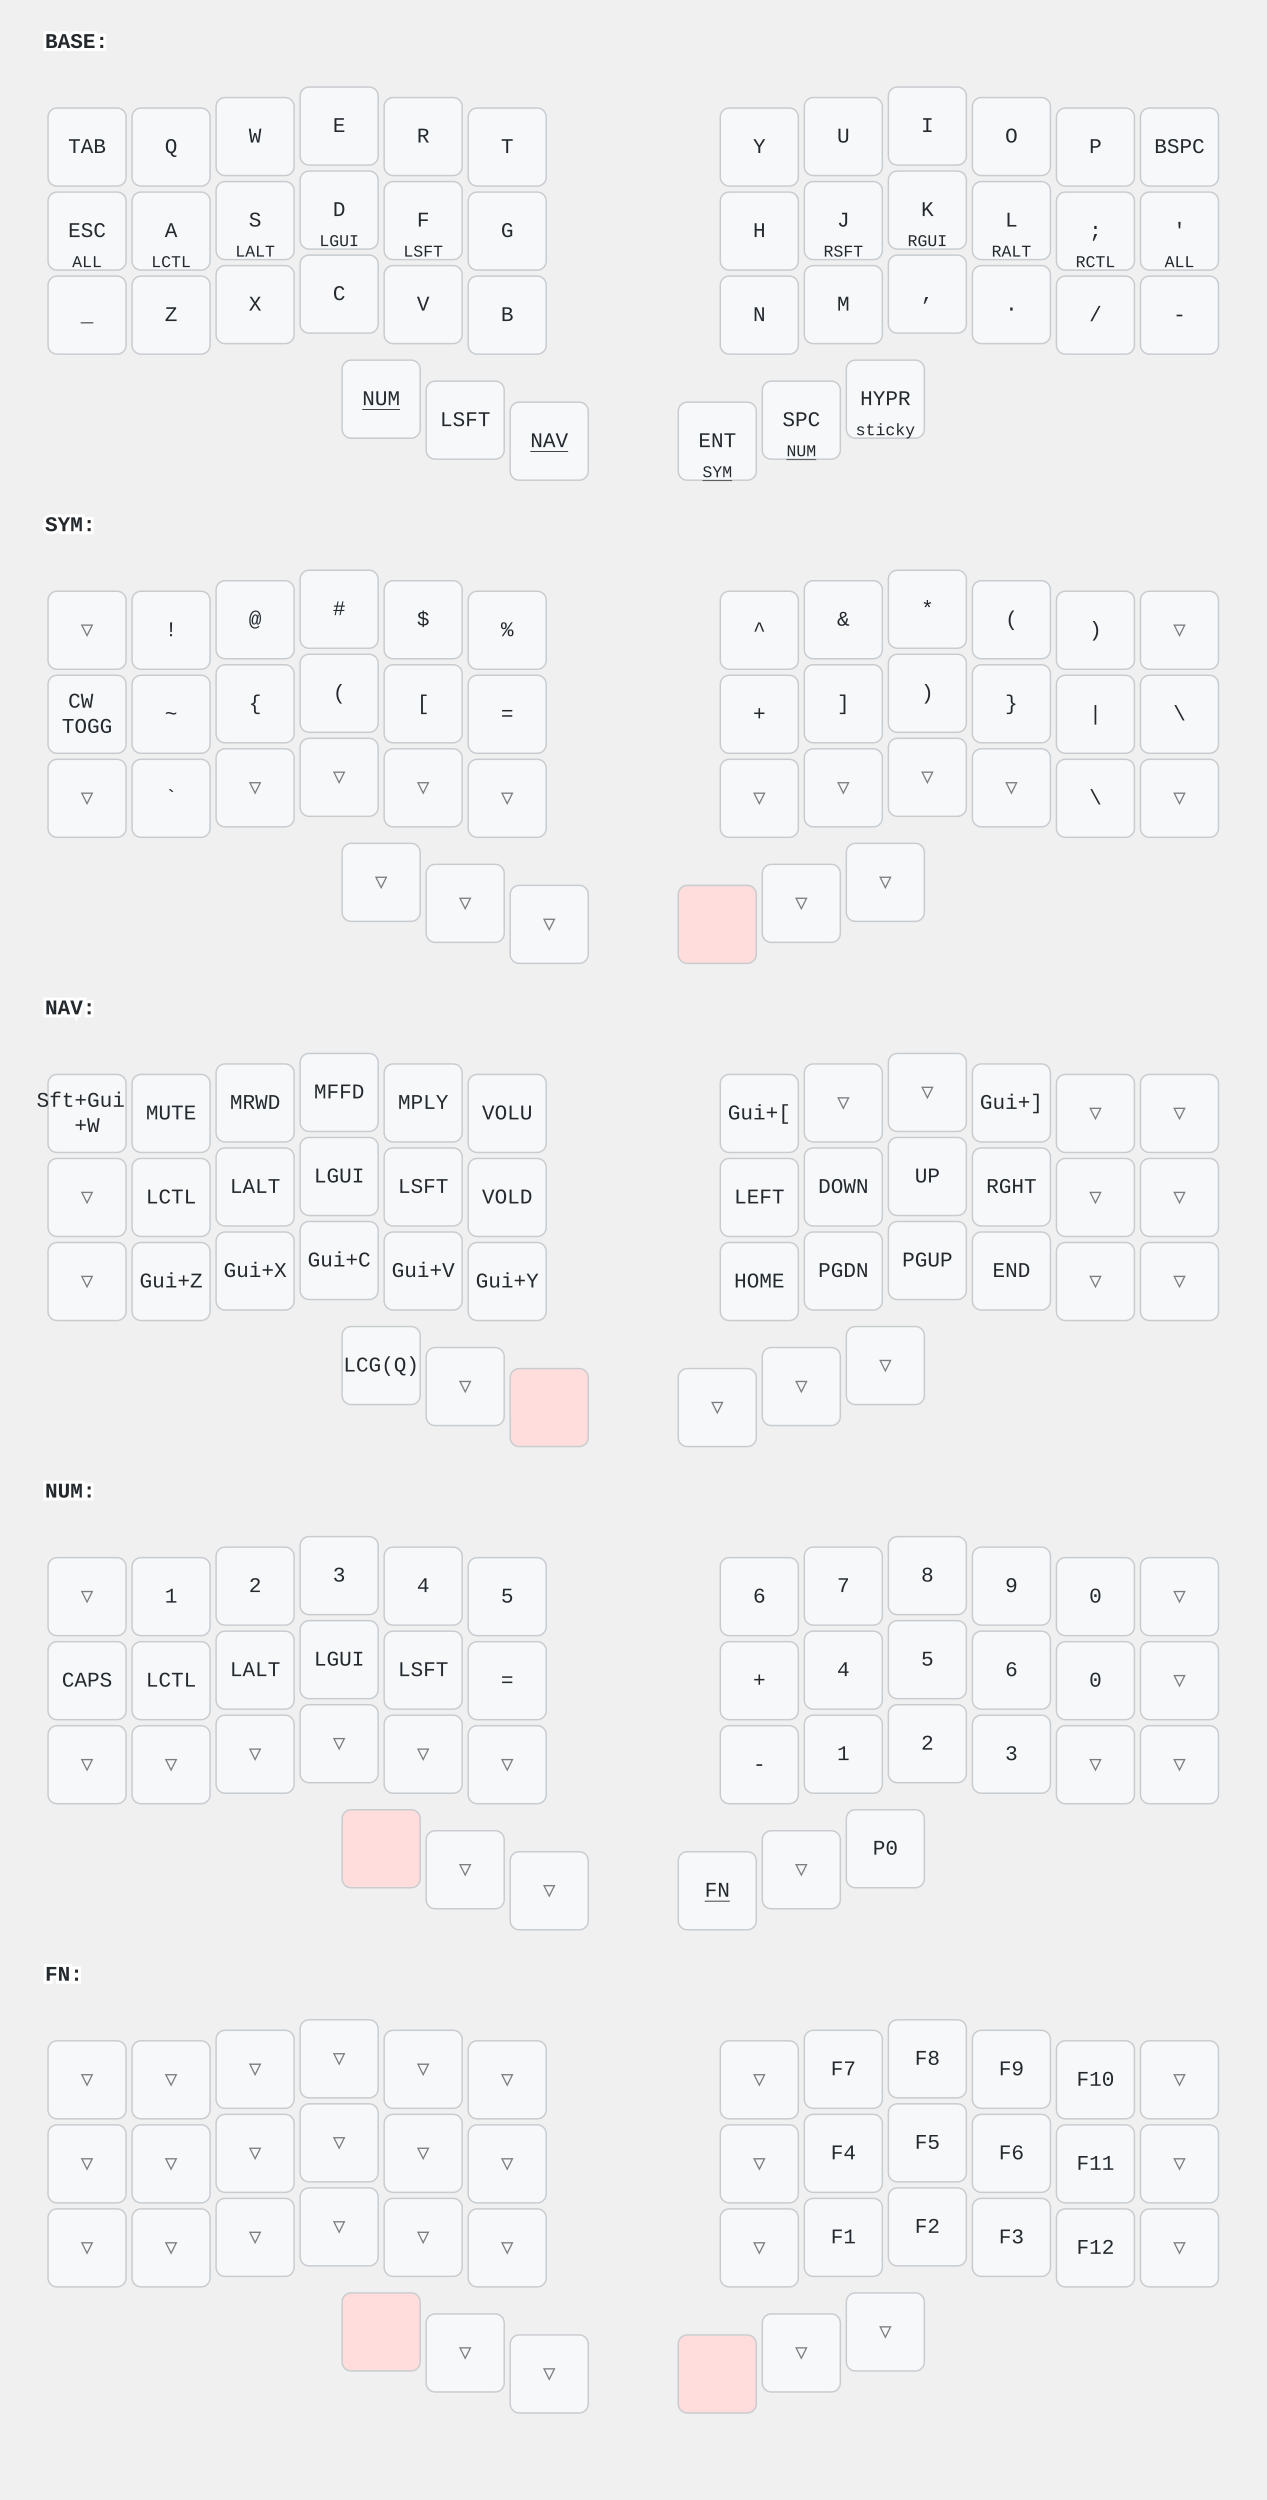
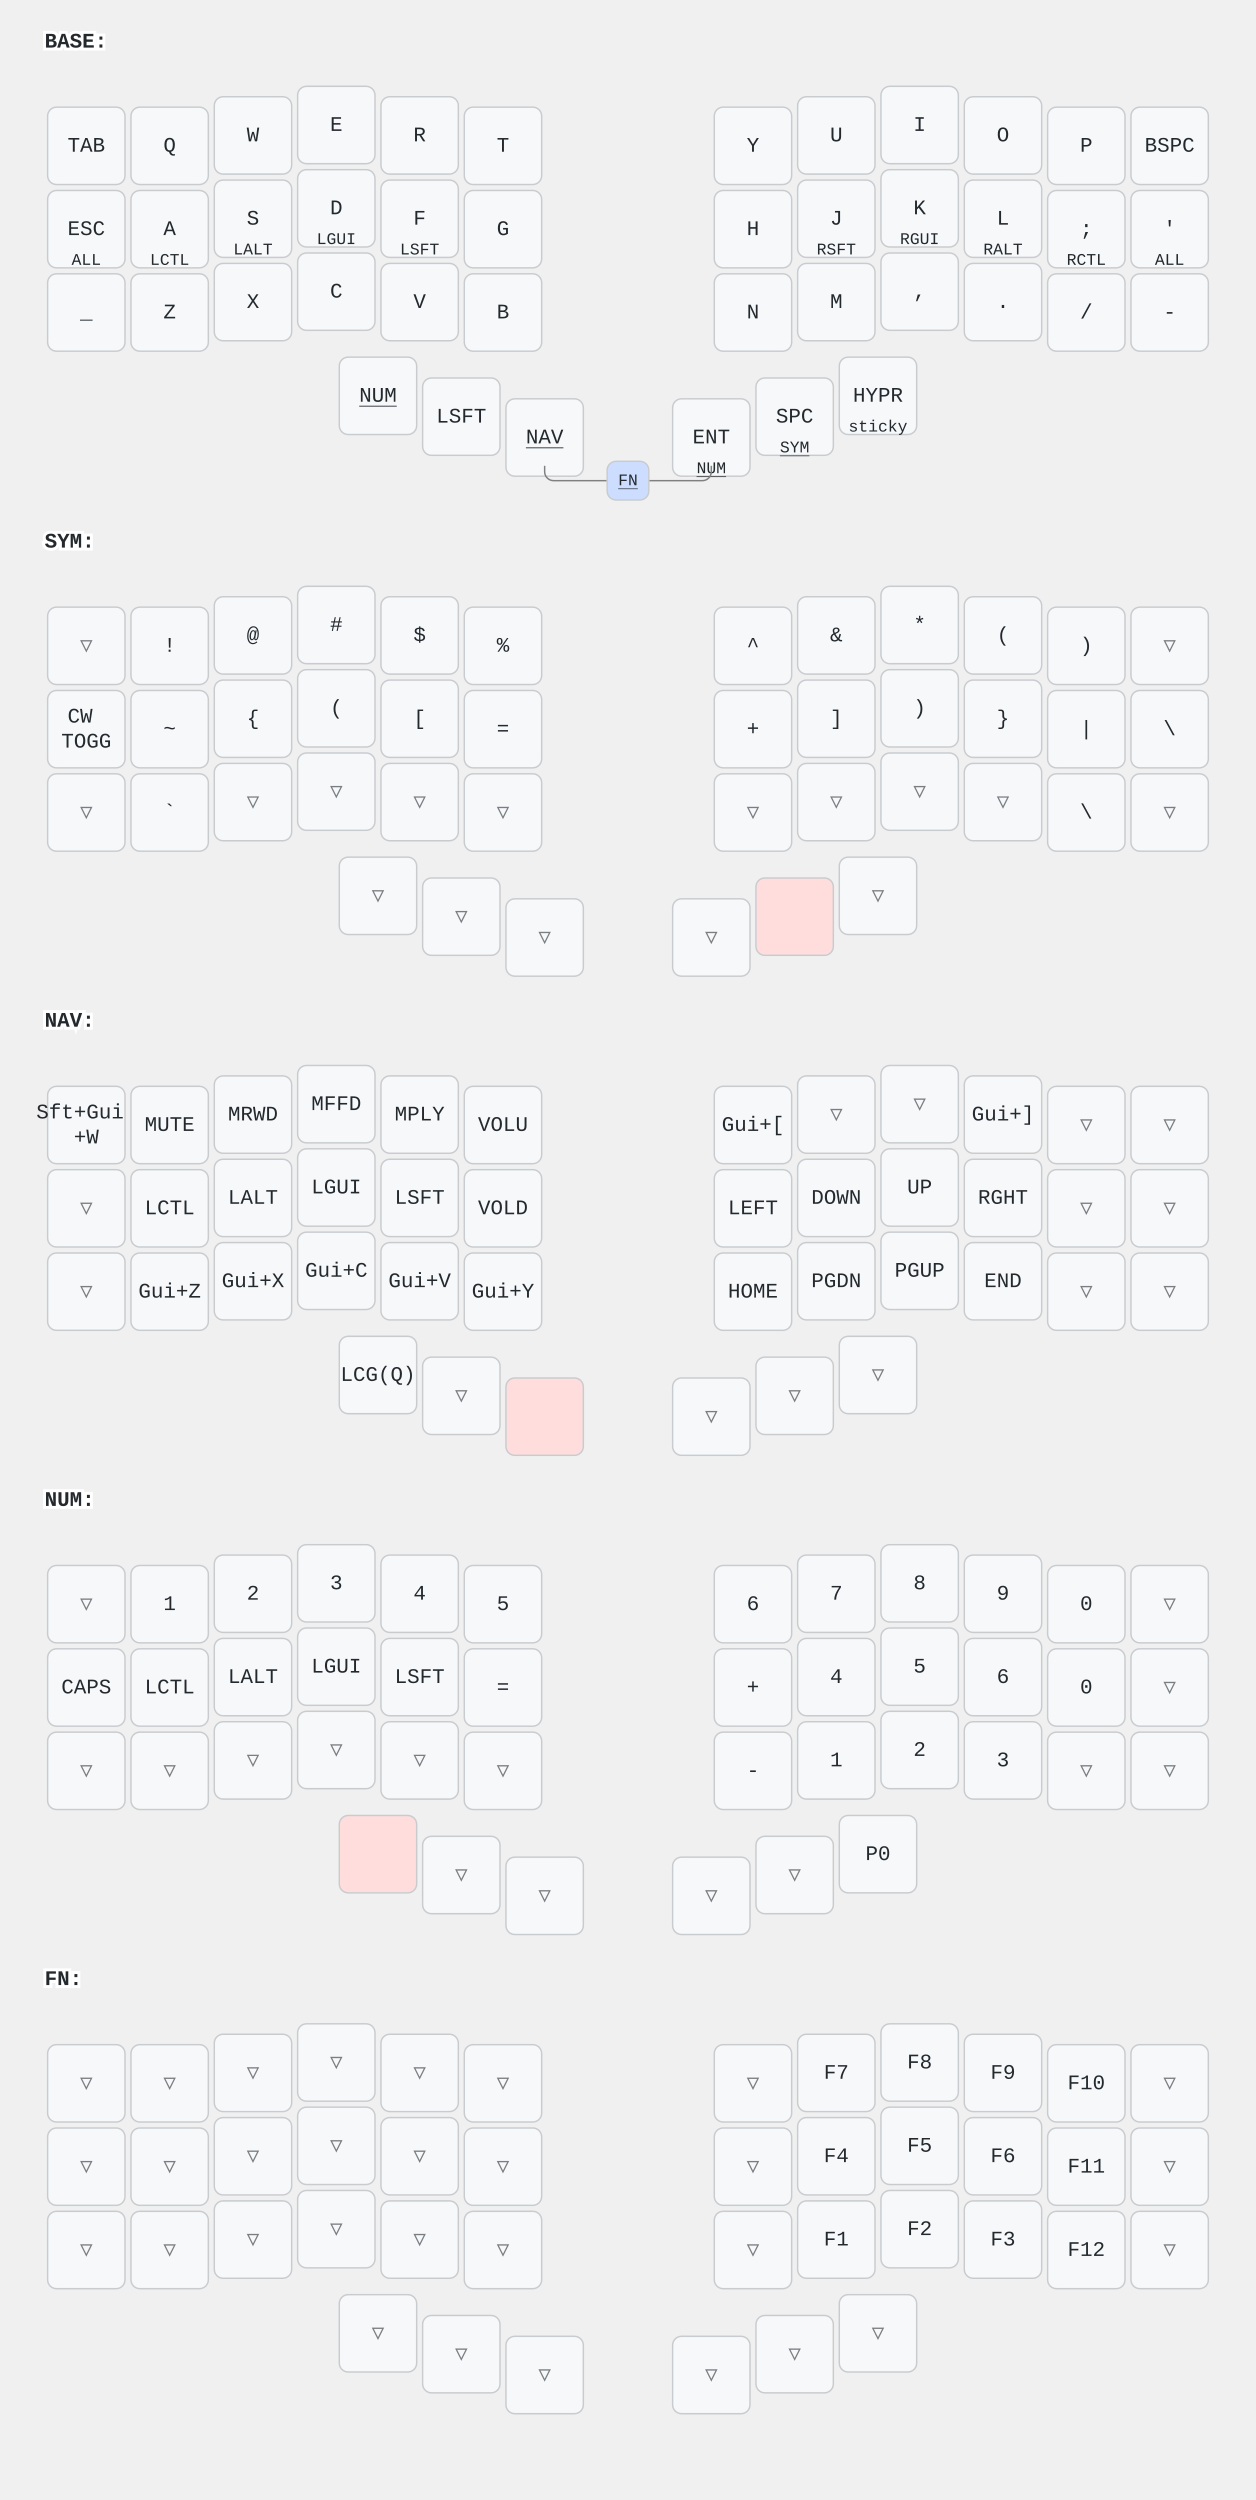
- <svg xmlns="http://www.w3.org/2000/svg" width="844" height="1666" viewBox="0 0 844 1666" class="keymap">
+ <svg xmlns="http://www.w3.org/2000/svg" width="844" height="1680" viewBox="0 0 844 1680" class="keymap">
  <style>/* inherit to force styles through use tags */
svg path {
    fill: inherit;
}

/* font and background color specifications */
svg.keymap {
    font-family: SFMono-Regular,Consolas,Liberation Mono,Menlo,monospace;
    font-size: 14px;
    font-kerning: normal;
    text-rendering: optimizeLegibility;
    fill: #24292e;
}

/* default key styling */
rect.key {
    fill: #f6f8fa;
}

rect.key, rect.combo {
    stroke: #c9cccf;
    stroke-width: 1;
}

/* default key side styling, only used is draw_key_sides is set */
rect.side {
    filter: brightness(90%);
}

/* color accent for combo boxes */
rect.combo, rect.combo-separate {
    fill: #cdf;
}

/* color accent for held keys */
rect.held, rect.combo.held {
    fill: #fdd;
}

/* color accent for ghost (optional) keys */
rect.ghost, rect.combo.ghost {
    stroke-dasharray: 4, 4;
    stroke-width: 2;
}

text {
    text-anchor: middle;
    dominant-baseline: middle;
}

/* styling for layer labels */
text.label {
    font-weight: bold;
    text-anchor: start;
    stroke: white;
    stroke-width: 4;
    paint-order: stroke;
}

/* styling for optional footer */
text.footer {
    text-anchor: end;
    dominant-baseline: auto;
    stroke: white;
    stroke-width: 4;
    paint-order: stroke;
}

/* styling for combo tap, and key non-tap label text */
text.combo, text.hold, text.shifted, text.left, text.right, text.tl, text.tr, text.bl, text.br {
    font-size: 11px;
}

text.hold, text.bl, text.br {
    text-anchor: middle;
    dominant-baseline: auto;
}

text.shifted, text.tl, text.tr {
    text-anchor: middle;
    dominant-baseline: hanging;
}

text.left, text.tl, text.bl {
    text-anchor: start;
}

text.right, text.tr, text.br {
    text-anchor: end;
}

text.layer-activator {
    text-decoration: underline;
}

/* styling for hold/shifted label text in combo box */
text.combo.hold, text.combo.shifted, text.combo.left, text.combo.right {
    font-size: 8px;
}

/* lighter symbol for transparent keys */
text.trans {
    fill: #7b7e81;
}

/* styling for combo dendrons */
path.combo {
    stroke-width: 1;
    stroke: gray;
    fill: none;
}

/* Start Tabler Icons Cleanup */
/* cannot use height/width with glyphs */
.icon-tabler &gt; path {
    fill: inherit;
    stroke: inherit;
    stroke-width: 2;
}
/* hide tabler's default box */
.icon-tabler &gt; path[stroke="none"][fill="none"] {
    visibility: hidden;
}
/* End Tabler Icons Cleanup */

@media (prefers-color-scheme: dark) {
svg.keymap { fill: #d1d6db; }
rect.key { fill: #3f4750; }
rect.key, rect.combo { stroke: #60666c; }
rect.combo, rect.combo-separate { fill: #1f3d7a; }
rect.held, rect.combo.held { fill: #854747; }
text.label, text.footer { stroke: black; }
text.trans { fill: #7e8184; }
path.combo { stroke: #7f7f7f; }

}</style>
  <g transform="translate(30, 0)" class="layer-BASE">
    <text x="0" y="28" class="label" id="BASE">BASE:</text>
    <g transform="translate(0, 56)">
      <g transform="translate(28, 42)" class="key keypos-0">
        <rect rx="6" ry="6" x="-26" y="-26" width="52" height="52" class="key" />
        <text x="0" y="0" class="key tap">TAB</text>
      </g>
      <g transform="translate(84, 42)" class="key keypos-1">
        <rect rx="6" ry="6" x="-26" y="-26" width="52" height="52" class="key" />
        <text x="0" y="0" class="key tap">Q</text>
      </g>
      <g transform="translate(140, 35)" class="key keypos-2">
        <rect rx="6" ry="6" x="-26" y="-26" width="52" height="52" class="key" />
        <text x="0" y="0" class="key tap">W</text>
      </g>
      <g transform="translate(196, 28)" class="key keypos-3">
        <rect rx="6" ry="6" x="-26" y="-26" width="52" height="52" class="key" />
        <text x="0" y="0" class="key tap">E</text>
      </g>
      <g transform="translate(252, 35)" class="key keypos-4">
        <rect rx="6" ry="6" x="-26" y="-26" width="52" height="52" class="key" />
        <text x="0" y="0" class="key tap">R</text>
      </g>
      <g transform="translate(308, 42)" class="key keypos-5">
        <rect rx="6" ry="6" x="-26" y="-26" width="52" height="52" class="key" />
        <text x="0" y="0" class="key tap">T</text>
      </g>
      <g transform="translate(476, 42)" class="key keypos-6">
        <rect rx="6" ry="6" x="-26" y="-26" width="52" height="52" class="key" />
        <text x="0" y="0" class="key tap">Y</text>
      </g>
      <g transform="translate(532, 35)" class="key keypos-7">
        <rect rx="6" ry="6" x="-26" y="-26" width="52" height="52" class="key" />
        <text x="0" y="0" class="key tap">U</text>
      </g>
      <g transform="translate(588, 28)" class="key keypos-8">
        <rect rx="6" ry="6" x="-26" y="-26" width="52" height="52" class="key" />
        <text x="0" y="0" class="key tap">I</text>
      </g>
      <g transform="translate(644, 35)" class="key keypos-9">
        <rect rx="6" ry="6" x="-26" y="-26" width="52" height="52" class="key" />
        <text x="0" y="0" class="key tap">O</text>
      </g>
      <g transform="translate(700, 42)" class="key keypos-10">
        <rect rx="6" ry="6" x="-26" y="-26" width="52" height="52" class="key" />
        <text x="0" y="0" class="key tap">P</text>
      </g>
      <g transform="translate(756, 42)" class="key keypos-11">
        <rect rx="6" ry="6" x="-26" y="-26" width="52" height="52" class="key" />
        <text x="0" y="0" class="key tap">BSPC</text>
      </g>
      <g transform="translate(28, 98)" class="key keypos-12">
        <rect rx="6" ry="6" x="-26" y="-26" width="52" height="52" class="key" />
        <text x="0" y="0" class="key tap">ESC</text>
        <text x="0" y="24" class="key hold">ALL</text>
      </g>
      <g transform="translate(84, 98)" class="key keypos-13">
        <rect rx="6" ry="6" x="-26" y="-26" width="52" height="52" class="key" />
        <text x="0" y="0" class="key tap">A</text>
        <text x="0" y="24" class="key hold">LCTL</text>
      </g>
      <g transform="translate(140, 91)" class="key keypos-14">
        <rect rx="6" ry="6" x="-26" y="-26" width="52" height="52" class="key" />
        <text x="0" y="0" class="key tap">S</text>
        <text x="0" y="24" class="key hold">LALT</text>
      </g>
      <g transform="translate(196, 84)" class="key keypos-15">
        <rect rx="6" ry="6" x="-26" y="-26" width="52" height="52" class="key" />
        <text x="0" y="0" class="key tap">D</text>
        <text x="0" y="24" class="key hold">LGUI</text>
      </g>
      <g transform="translate(252, 91)" class="key keypos-16">
        <rect rx="6" ry="6" x="-26" y="-26" width="52" height="52" class="key" />
        <text x="0" y="0" class="key tap">F</text>
        <text x="0" y="24" class="key hold">LSFT</text>
      </g>
      <g transform="translate(308, 98)" class="key keypos-17">
        <rect rx="6" ry="6" x="-26" y="-26" width="52" height="52" class="key" />
        <text x="0" y="0" class="key tap">G</text>
      </g>
      <g transform="translate(476, 98)" class="key keypos-18">
        <rect rx="6" ry="6" x="-26" y="-26" width="52" height="52" class="key" />
        <text x="0" y="0" class="key tap">H</text>
      </g>
      <g transform="translate(532, 91)" class="key keypos-19">
        <rect rx="6" ry="6" x="-26" y="-26" width="52" height="52" class="key" />
        <text x="0" y="0" class="key tap">J</text>
        <text x="0" y="24" class="key hold">RSFT</text>
      </g>
      <g transform="translate(588, 84)" class="key keypos-20">
        <rect rx="6" ry="6" x="-26" y="-26" width="52" height="52" class="key" />
        <text x="0" y="0" class="key tap">K</text>
        <text x="0" y="24" class="key hold">RGUI</text>
      </g>
      <g transform="translate(644, 91)" class="key keypos-21">
        <rect rx="6" ry="6" x="-26" y="-26" width="52" height="52" class="key" />
        <text x="0" y="0" class="key tap">L</text>
        <text x="0" y="24" class="key hold">RALT</text>
      </g>
      <g transform="translate(700, 98)" class="key keypos-22">
        <rect rx="6" ry="6" x="-26" y="-26" width="52" height="52" class="key" />
        <text x="0" y="0" class="key tap">;</text>
        <text x="0" y="24" class="key hold">RCTL</text>
      </g>
      <g transform="translate(756, 98)" class="key keypos-23">
        <rect rx="6" ry="6" x="-26" y="-26" width="52" height="52" class="key" />
        <text x="0" y="0" class="key tap">'</text>
        <text x="0" y="24" class="key hold">ALL</text>
      </g>
      <g transform="translate(28, 154)" class="key keypos-24">
        <rect rx="6" ry="6" x="-26" y="-26" width="52" height="52" class="key" />
        <text x="0" y="0" class="key tap">_</text>
      </g>
      <g transform="translate(84, 154)" class="key keypos-25">
        <rect rx="6" ry="6" x="-26" y="-26" width="52" height="52" class="key" />
        <text x="0" y="0" class="key tap">Z</text>
      </g>
      <g transform="translate(140, 147)" class="key keypos-26">
        <rect rx="6" ry="6" x="-26" y="-26" width="52" height="52" class="key" />
        <text x="0" y="0" class="key tap">X</text>
      </g>
      <g transform="translate(196, 140)" class="key keypos-27">
        <rect rx="6" ry="6" x="-26" y="-26" width="52" height="52" class="key" />
        <text x="0" y="0" class="key tap">C</text>
      </g>
      <g transform="translate(252, 147)" class="key keypos-28">
        <rect rx="6" ry="6" x="-26" y="-26" width="52" height="52" class="key" />
        <text x="0" y="0" class="key tap">V</text>
      </g>
      <g transform="translate(308, 154)" class="key keypos-29">
        <rect rx="6" ry="6" x="-26" y="-26" width="52" height="52" class="key" />
        <text x="0" y="0" class="key tap">B</text>
      </g>
      <g transform="translate(476, 154)" class="key keypos-30">
        <rect rx="6" ry="6" x="-26" y="-26" width="52" height="52" class="key" />
        <text x="0" y="0" class="key tap">N</text>
      </g>
      <g transform="translate(532, 147)" class="key keypos-31">
        <rect rx="6" ry="6" x="-26" y="-26" width="52" height="52" class="key" />
        <text x="0" y="0" class="key tap">M</text>
      </g>
      <g transform="translate(588, 140)" class="key keypos-32">
        <rect rx="6" ry="6" x="-26" y="-26" width="52" height="52" class="key" />
        <text x="0" y="0" class="key tap">,</text>
      </g>
      <g transform="translate(644, 147)" class="key keypos-33">
        <rect rx="6" ry="6" x="-26" y="-26" width="52" height="52" class="key" />
        <text x="0" y="0" class="key tap">.</text>
      </g>
      <g transform="translate(700, 154)" class="key keypos-34">
        <rect rx="6" ry="6" x="-26" y="-26" width="52" height="52" class="key" />
        <text x="0" y="0" class="key tap">/</text>
      </g>
      <g transform="translate(756, 154)" class="key keypos-35">
        <rect rx="6" ry="6" x="-26" y="-26" width="52" height="52" class="key" />
        <text x="0" y="0" class="key tap">-</text>
      </g>
      <g transform="translate(224, 210)" class="key keypos-36">
        <rect rx="6" ry="6" x="-26" y="-26" width="52" height="52" class="key" />
        <a href="#NUM">
          <text x="0" y="0" class="key tap layer-activator">NUM</text>
        </a>
      </g>
      <g transform="translate(280, 224)" class="key keypos-37">
        <rect rx="6" ry="6" x="-26" y="-26" width="52" height="52" class="key" />
        <text x="0" y="0" class="key tap">LSFT</text>
      </g>
      <g transform="translate(336, 238)" class="key keypos-38">
        <rect rx="6" ry="6" x="-26" y="-26" width="52" height="52" class="key" />
        <a href="#NAV">
          <text x="0" y="0" class="key tap layer-activator">NAV</text>
        </a>
      </g>
      <g transform="translate(448, 238)" class="key keypos-39">
        <rect rx="6" ry="6" x="-26" y="-26" width="52" height="52" class="key" />
        <text x="0" y="0" class="key tap">ENT</text>
+         <a href="#NUM">
+           <text x="0" y="24" class="key hold layer-activator">NUM</text>
+         </a>
+       </g>
+       <g transform="translate(504, 224)" class="key keypos-40">
+         <rect rx="6" ry="6" x="-26" y="-26" width="52" height="52" class="key" />
+         <text x="0" y="0" class="key tap">SPC</text>
        <a href="#SYM">
          <text x="0" y="24" class="key hold layer-activator">SYM</text>
        </a>
      </g>
-       <g transform="translate(504, 224)" class="key keypos-40">
-         <rect rx="6" ry="6" x="-26" y="-26" width="52" height="52" class="key" />
-         <text x="0" y="0" class="key tap">SPC</text>
-         <a href="#NUM">
-           <text x="0" y="24" class="key hold layer-activator">NUM</text>
-         </a>
-       </g>
      <g transform="translate(560, 210)" class="key keypos-41">
        <rect rx="6" ry="6" x="-26" y="-26" width="52" height="52" class="key" />
        <text x="0" y="0" class="key tap">HYPR</text>
        <text x="0" y="24" class="key hold">sticky</text>
      </g>
+       <g class="combo combopos-0">
+         <path d="M392,267 h-50 a6.0,6.0 0 0 1 -6.0,-6.0 v-4" class="combo" />
+         <path d="M392,267 h50 a6.0,6.0 0 0 0 6.0,-6.0 v-4" class="combo" />
+         <rect rx="6" ry="6" x="378" y="254" width="28" height="26" class="combo" />
+         <a href="#FN">
+           <text x="392" y="267" class="combo tap layer-activator">FN</text>
+         </a>
+       </g>
    </g>
  </g>
-   <g transform="translate(30, 322)" class="layer-SYM">
+   <g transform="translate(30, 336)" class="layer-SYM">
    <text x="0" y="28" class="label" id="SYM">SYM:</text>
    <g transform="translate(0, 56)">
      <g transform="translate(28, 42)" class="key trans keypos-0">
        <rect rx="6" ry="6" x="-26" y="-26" width="52" height="52" class="key trans" />
        <text x="0" y="0" class="key trans tap">▽</text>
      </g>
      <g transform="translate(84, 42)" class="key keypos-1">
        <rect rx="6" ry="6" x="-26" y="-26" width="52" height="52" class="key" />
        <text x="0" y="0" class="key tap">!</text>
      </g>
      <g transform="translate(140, 35)" class="key keypos-2">
        <rect rx="6" ry="6" x="-26" y="-26" width="52" height="52" class="key" />
        <text x="0" y="0" class="key tap">@</text>
      </g>
      <g transform="translate(196, 28)" class="key keypos-3">
        <rect rx="6" ry="6" x="-26" y="-26" width="52" height="52" class="key" />
        <text x="0" y="0" class="key tap">#</text>
      </g>
      <g transform="translate(252, 35)" class="key keypos-4">
        <rect rx="6" ry="6" x="-26" y="-26" width="52" height="52" class="key" />
        <text x="0" y="0" class="key tap">$</text>
      </g>
      <g transform="translate(308, 42)" class="key keypos-5">
        <rect rx="6" ry="6" x="-26" y="-26" width="52" height="52" class="key" />
        <text x="0" y="0" class="key tap">%</text>
      </g>
      <g transform="translate(476, 42)" class="key keypos-6">
        <rect rx="6" ry="6" x="-26" y="-26" width="52" height="52" class="key" />
        <text x="0" y="0" class="key tap">^</text>
      </g>
      <g transform="translate(532, 35)" class="key keypos-7">
        <rect rx="6" ry="6" x="-26" y="-26" width="52" height="52" class="key" />
        <text x="0" y="0" class="key tap">&amp;</text>
      </g>
      <g transform="translate(588, 28)" class="key keypos-8">
        <rect rx="6" ry="6" x="-26" y="-26" width="52" height="52" class="key" />
        <text x="0" y="0" class="key tap">*</text>
      </g>
      <g transform="translate(644, 35)" class="key keypos-9">
        <rect rx="6" ry="6" x="-26" y="-26" width="52" height="52" class="key" />
        <text x="0" y="0" class="key tap">(</text>
      </g>
      <g transform="translate(700, 42)" class="key keypos-10">
        <rect rx="6" ry="6" x="-26" y="-26" width="52" height="52" class="key" />
        <text x="0" y="0" class="key tap">)</text>
      </g>
      <g transform="translate(756, 42)" class="key trans keypos-11">
        <rect rx="6" ry="6" x="-26" y="-26" width="52" height="52" class="key trans" />
        <text x="0" y="0" class="key trans tap">▽</text>
      </g>
      <g transform="translate(28, 98)" class="key keypos-12">
        <rect rx="6" ry="6" x="-26" y="-26" width="52" height="52" class="key" />
        <text x="0" y="0" class="key tap">
          <tspan x="0" dy="-0.6em">CW</tspan>
          <tspan x="0" dy="1.2em">TOGG</tspan>
        </text>
      </g>
      <g transform="translate(84, 98)" class="key keypos-13">
        <rect rx="6" ry="6" x="-26" y="-26" width="52" height="52" class="key" />
        <text x="0" y="0" class="key tap">~</text>
      </g>
      <g transform="translate(140, 91)" class="key keypos-14">
        <rect rx="6" ry="6" x="-26" y="-26" width="52" height="52" class="key" />
        <text x="0" y="0" class="key tap">{</text>
      </g>
      <g transform="translate(196, 84)" class="key keypos-15">
        <rect rx="6" ry="6" x="-26" y="-26" width="52" height="52" class="key" />
        <text x="0" y="0" class="key tap">(</text>
      </g>
      <g transform="translate(252, 91)" class="key keypos-16">
        <rect rx="6" ry="6" x="-26" y="-26" width="52" height="52" class="key" />
        <text x="0" y="0" class="key tap">[</text>
      </g>
      <g transform="translate(308, 98)" class="key keypos-17">
        <rect rx="6" ry="6" x="-26" y="-26" width="52" height="52" class="key" />
        <text x="0" y="0" class="key tap">=</text>
      </g>
      <g transform="translate(476, 98)" class="key keypos-18">
        <rect rx="6" ry="6" x="-26" y="-26" width="52" height="52" class="key" />
        <text x="0" y="0" class="key tap">+</text>
      </g>
      <g transform="translate(532, 91)" class="key keypos-19">
        <rect rx="6" ry="6" x="-26" y="-26" width="52" height="52" class="key" />
        <text x="0" y="0" class="key tap">]</text>
      </g>
      <g transform="translate(588, 84)" class="key keypos-20">
        <rect rx="6" ry="6" x="-26" y="-26" width="52" height="52" class="key" />
        <text x="0" y="0" class="key tap">)</text>
      </g>
      <g transform="translate(644, 91)" class="key keypos-21">
        <rect rx="6" ry="6" x="-26" y="-26" width="52" height="52" class="key" />
        <text x="0" y="0" class="key tap">}</text>
      </g>
      <g transform="translate(700, 98)" class="key keypos-22">
        <rect rx="6" ry="6" x="-26" y="-26" width="52" height="52" class="key" />
        <text x="0" y="0" class="key tap">|</text>
      </g>
      <g transform="translate(756, 98)" class="key keypos-23">
        <rect rx="6" ry="6" x="-26" y="-26" width="52" height="52" class="key" />
        <text x="0" y="0" class="key tap">\</text>
      </g>
      <g transform="translate(28, 154)" class="key trans keypos-24">
        <rect rx="6" ry="6" x="-26" y="-26" width="52" height="52" class="key trans" />
        <text x="0" y="0" class="key trans tap">▽</text>
      </g>
      <g transform="translate(84, 154)" class="key keypos-25">
        <rect rx="6" ry="6" x="-26" y="-26" width="52" height="52" class="key" />
        <text x="0" y="0" class="key tap">`</text>
      </g>
      <g transform="translate(140, 147)" class="key trans keypos-26">
        <rect rx="6" ry="6" x="-26" y="-26" width="52" height="52" class="key trans" />
        <text x="0" y="0" class="key trans tap">▽</text>
      </g>
      <g transform="translate(196, 140)" class="key trans keypos-27">
        <rect rx="6" ry="6" x="-26" y="-26" width="52" height="52" class="key trans" />
        <text x="0" y="0" class="key trans tap">▽</text>
      </g>
      <g transform="translate(252, 147)" class="key trans keypos-28">
        <rect rx="6" ry="6" x="-26" y="-26" width="52" height="52" class="key trans" />
        <text x="0" y="0" class="key trans tap">▽</text>
      </g>
      <g transform="translate(308, 154)" class="key trans keypos-29">
        <rect rx="6" ry="6" x="-26" y="-26" width="52" height="52" class="key trans" />
        <text x="0" y="0" class="key trans tap">▽</text>
      </g>
      <g transform="translate(476, 154)" class="key trans keypos-30">
        <rect rx="6" ry="6" x="-26" y="-26" width="52" height="52" class="key trans" />
        <text x="0" y="0" class="key trans tap">▽</text>
      </g>
      <g transform="translate(532, 147)" class="key trans keypos-31">
        <rect rx="6" ry="6" x="-26" y="-26" width="52" height="52" class="key trans" />
        <text x="0" y="0" class="key trans tap">▽</text>
      </g>
      <g transform="translate(588, 140)" class="key trans keypos-32">
        <rect rx="6" ry="6" x="-26" y="-26" width="52" height="52" class="key trans" />
        <text x="0" y="0" class="key trans tap">▽</text>
      </g>
      <g transform="translate(644, 147)" class="key trans keypos-33">
        <rect rx="6" ry="6" x="-26" y="-26" width="52" height="52" class="key trans" />
        <text x="0" y="0" class="key trans tap">▽</text>
      </g>
      <g transform="translate(700, 154)" class="key keypos-34">
        <rect rx="6" ry="6" x="-26" y="-26" width="52" height="52" class="key" />
        <text x="0" y="0" class="key tap">\</text>
      </g>
      <g transform="translate(756, 154)" class="key trans keypos-35">
        <rect rx="6" ry="6" x="-26" y="-26" width="52" height="52" class="key trans" />
        <text x="0" y="0" class="key trans tap">▽</text>
      </g>
      <g transform="translate(224, 210)" class="key trans keypos-36">
        <rect rx="6" ry="6" x="-26" y="-26" width="52" height="52" class="key trans" />
        <text x="0" y="0" class="key trans tap">▽</text>
      </g>
      <g transform="translate(280, 224)" class="key trans keypos-37">
        <rect rx="6" ry="6" x="-26" y="-26" width="52" height="52" class="key trans" />
        <text x="0" y="0" class="key trans tap">▽</text>
      </g>
      <g transform="translate(336, 238)" class="key trans keypos-38">
        <rect rx="6" ry="6" x="-26" y="-26" width="52" height="52" class="key trans" />
        <text x="0" y="0" class="key trans tap">▽</text>
      </g>
-       <g transform="translate(448, 238)" class="key held keypos-39">
+       <g transform="translate(448, 238)" class="key trans keypos-39">
+         <rect rx="6" ry="6" x="-26" y="-26" width="52" height="52" class="key trans" />
+         <text x="0" y="0" class="key trans tap">▽</text>
+       </g>
+       <g transform="translate(504, 224)" class="key held keypos-40">
        <rect rx="6" ry="6" x="-26" y="-26" width="52" height="52" class="key held" />
-       </g>
-       <g transform="translate(504, 224)" class="key trans keypos-40">
-         <rect rx="6" ry="6" x="-26" y="-26" width="52" height="52" class="key trans" />
-         <text x="0" y="0" class="key trans tap">▽</text>
      </g>
      <g transform="translate(560, 210)" class="key trans keypos-41">
        <rect rx="6" ry="6" x="-26" y="-26" width="52" height="52" class="key trans" />
        <text x="0" y="0" class="key trans tap">▽</text>
      </g>
    </g>
  </g>
-   <g transform="translate(30, 644)" class="layer-NAV">
+   <g transform="translate(30, 658)" class="layer-NAV">
    <text x="0" y="28" class="label" id="NAV">NAV:</text>
    <g transform="translate(0, 56)">
      <g transform="translate(28, 42)" class="key keypos-0">
        <rect rx="6" ry="6" x="-26" y="-26" width="52" height="52" class="key" />
        <text x="0" y="0" class="key tap">
          <tspan x="0" dy="-0.6em">Sft+Gui</tspan>
          <tspan x="0" dy="1.2em">+W</tspan>
        </text>
      </g>
      <g transform="translate(84, 42)" class="key keypos-1">
        <rect rx="6" ry="6" x="-26" y="-26" width="52" height="52" class="key" />
        <text x="0" y="0" class="key tap">MUTE</text>
      </g>
      <g transform="translate(140, 35)" class="key keypos-2">
        <rect rx="6" ry="6" x="-26" y="-26" width="52" height="52" class="key" />
        <text x="0" y="0" class="key tap">MRWD</text>
      </g>
      <g transform="translate(196, 28)" class="key keypos-3">
        <rect rx="6" ry="6" x="-26" y="-26" width="52" height="52" class="key" />
        <text x="0" y="0" class="key tap">MFFD</text>
      </g>
      <g transform="translate(252, 35)" class="key keypos-4">
        <rect rx="6" ry="6" x="-26" y="-26" width="52" height="52" class="key" />
        <text x="0" y="0" class="key tap">MPLY</text>
      </g>
      <g transform="translate(308, 42)" class="key keypos-5">
        <rect rx="6" ry="6" x="-26" y="-26" width="52" height="52" class="key" />
        <text x="0" y="0" class="key tap">VOLU</text>
      </g>
      <g transform="translate(476, 42)" class="key keypos-6">
        <rect rx="6" ry="6" x="-26" y="-26" width="52" height="52" class="key" />
        <text x="0" y="0" class="key tap">Gui+[</text>
      </g>
      <g transform="translate(532, 35)" class="key trans keypos-7">
        <rect rx="6" ry="6" x="-26" y="-26" width="52" height="52" class="key trans" />
        <text x="0" y="0" class="key trans tap">▽</text>
      </g>
      <g transform="translate(588, 28)" class="key trans keypos-8">
        <rect rx="6" ry="6" x="-26" y="-26" width="52" height="52" class="key trans" />
        <text x="0" y="0" class="key trans tap">▽</text>
      </g>
      <g transform="translate(644, 35)" class="key keypos-9">
        <rect rx="6" ry="6" x="-26" y="-26" width="52" height="52" class="key" />
        <text x="0" y="0" class="key tap">Gui+]</text>
      </g>
      <g transform="translate(700, 42)" class="key trans keypos-10">
        <rect rx="6" ry="6" x="-26" y="-26" width="52" height="52" class="key trans" />
        <text x="0" y="0" class="key trans tap">▽</text>
      </g>
      <g transform="translate(756, 42)" class="key trans keypos-11">
        <rect rx="6" ry="6" x="-26" y="-26" width="52" height="52" class="key trans" />
        <text x="0" y="0" class="key trans tap">▽</text>
      </g>
      <g transform="translate(28, 98)" class="key trans keypos-12">
        <rect rx="6" ry="6" x="-26" y="-26" width="52" height="52" class="key trans" />
        <text x="0" y="0" class="key trans tap">▽</text>
      </g>
      <g transform="translate(84, 98)" class="key keypos-13">
        <rect rx="6" ry="6" x="-26" y="-26" width="52" height="52" class="key" />
        <text x="0" y="0" class="key tap">LCTL</text>
      </g>
      <g transform="translate(140, 91)" class="key keypos-14">
        <rect rx="6" ry="6" x="-26" y="-26" width="52" height="52" class="key" />
        <text x="0" y="0" class="key tap">LALT</text>
      </g>
      <g transform="translate(196, 84)" class="key keypos-15">
        <rect rx="6" ry="6" x="-26" y="-26" width="52" height="52" class="key" />
        <text x="0" y="0" class="key tap">LGUI</text>
      </g>
      <g transform="translate(252, 91)" class="key keypos-16">
        <rect rx="6" ry="6" x="-26" y="-26" width="52" height="52" class="key" />
        <text x="0" y="0" class="key tap">LSFT</text>
      </g>
      <g transform="translate(308, 98)" class="key keypos-17">
        <rect rx="6" ry="6" x="-26" y="-26" width="52" height="52" class="key" />
        <text x="0" y="0" class="key tap">VOLD</text>
      </g>
      <g transform="translate(476, 98)" class="key keypos-18">
        <rect rx="6" ry="6" x="-26" y="-26" width="52" height="52" class="key" />
        <text x="0" y="0" class="key tap">LEFT</text>
      </g>
      <g transform="translate(532, 91)" class="key keypos-19">
        <rect rx="6" ry="6" x="-26" y="-26" width="52" height="52" class="key" />
        <text x="0" y="0" class="key tap">DOWN</text>
      </g>
      <g transform="translate(588, 84)" class="key keypos-20">
        <rect rx="6" ry="6" x="-26" y="-26" width="52" height="52" class="key" />
        <text x="0" y="0" class="key tap">UP</text>
      </g>
      <g transform="translate(644, 91)" class="key keypos-21">
        <rect rx="6" ry="6" x="-26" y="-26" width="52" height="52" class="key" />
        <text x="0" y="0" class="key tap">RGHT</text>
      </g>
      <g transform="translate(700, 98)" class="key trans keypos-22">
        <rect rx="6" ry="6" x="-26" y="-26" width="52" height="52" class="key trans" />
        <text x="0" y="0" class="key trans tap">▽</text>
      </g>
      <g transform="translate(756, 98)" class="key trans keypos-23">
        <rect rx="6" ry="6" x="-26" y="-26" width="52" height="52" class="key trans" />
        <text x="0" y="0" class="key trans tap">▽</text>
      </g>
      <g transform="translate(28, 154)" class="key trans keypos-24">
        <rect rx="6" ry="6" x="-26" y="-26" width="52" height="52" class="key trans" />
        <text x="0" y="0" class="key trans tap">▽</text>
      </g>
      <g transform="translate(84, 154)" class="key keypos-25">
        <rect rx="6" ry="6" x="-26" y="-26" width="52" height="52" class="key" />
        <text x="0" y="0" class="key tap">Gui+Z</text>
      </g>
      <g transform="translate(140, 147)" class="key keypos-26">
        <rect rx="6" ry="6" x="-26" y="-26" width="52" height="52" class="key" />
        <text x="0" y="0" class="key tap">Gui+X</text>
      </g>
      <g transform="translate(196, 140)" class="key keypos-27">
        <rect rx="6" ry="6" x="-26" y="-26" width="52" height="52" class="key" />
        <text x="0" y="0" class="key tap">Gui+C</text>
      </g>
      <g transform="translate(252, 147)" class="key keypos-28">
        <rect rx="6" ry="6" x="-26" y="-26" width="52" height="52" class="key" />
        <text x="0" y="0" class="key tap">Gui+V</text>
      </g>
      <g transform="translate(308, 154)" class="key keypos-29">
        <rect rx="6" ry="6" x="-26" y="-26" width="52" height="52" class="key" />
        <text x="0" y="0" class="key tap">Gui+Y</text>
      </g>
      <g transform="translate(476, 154)" class="key keypos-30">
        <rect rx="6" ry="6" x="-26" y="-26" width="52" height="52" class="key" />
        <text x="0" y="0" class="key tap">HOME</text>
      </g>
      <g transform="translate(532, 147)" class="key keypos-31">
        <rect rx="6" ry="6" x="-26" y="-26" width="52" height="52" class="key" />
        <text x="0" y="0" class="key tap">PGDN</text>
      </g>
      <g transform="translate(588, 140)" class="key keypos-32">
        <rect rx="6" ry="6" x="-26" y="-26" width="52" height="52" class="key" />
        <text x="0" y="0" class="key tap">PGUP</text>
      </g>
      <g transform="translate(644, 147)" class="key keypos-33">
        <rect rx="6" ry="6" x="-26" y="-26" width="52" height="52" class="key" />
        <text x="0" y="0" class="key tap">END</text>
      </g>
      <g transform="translate(700, 154)" class="key trans keypos-34">
        <rect rx="6" ry="6" x="-26" y="-26" width="52" height="52" class="key trans" />
        <text x="0" y="0" class="key trans tap">▽</text>
      </g>
      <g transform="translate(756, 154)" class="key trans keypos-35">
        <rect rx="6" ry="6" x="-26" y="-26" width="52" height="52" class="key trans" />
        <text x="0" y="0" class="key trans tap">▽</text>
      </g>
      <g transform="translate(224, 210)" class="key keypos-36">
        <rect rx="6" ry="6" x="-26" y="-26" width="52" height="52" class="key" />
        <text x="0" y="0" class="key tap">LCG(Q)</text>
      </g>
      <g transform="translate(280, 224)" class="key trans keypos-37">
        <rect rx="6" ry="6" x="-26" y="-26" width="52" height="52" class="key trans" />
        <text x="0" y="0" class="key trans tap">▽</text>
      </g>
      <g transform="translate(336, 238)" class="key held keypos-38">
        <rect rx="6" ry="6" x="-26" y="-26" width="52" height="52" class="key held" />
      </g>
      <g transform="translate(448, 238)" class="key trans keypos-39">
        <rect rx="6" ry="6" x="-26" y="-26" width="52" height="52" class="key trans" />
        <text x="0" y="0" class="key trans tap">▽</text>
      </g>
      <g transform="translate(504, 224)" class="key trans keypos-40">
        <rect rx="6" ry="6" x="-26" y="-26" width="52" height="52" class="key trans" />
        <text x="0" y="0" class="key trans tap">▽</text>
      </g>
      <g transform="translate(560, 210)" class="key trans keypos-41">
        <rect rx="6" ry="6" x="-26" y="-26" width="52" height="52" class="key trans" />
        <text x="0" y="0" class="key trans tap">▽</text>
      </g>
    </g>
  </g>
-   <g transform="translate(30, 966)" class="layer-NUM">
+   <g transform="translate(30, 980)" class="layer-NUM">
    <text x="0" y="28" class="label" id="NUM">NUM:</text>
    <g transform="translate(0, 56)">
      <g transform="translate(28, 42)" class="key trans keypos-0">
        <rect rx="6" ry="6" x="-26" y="-26" width="52" height="52" class="key trans" />
        <text x="0" y="0" class="key trans tap">▽</text>
      </g>
      <g transform="translate(84, 42)" class="key keypos-1">
        <rect rx="6" ry="6" x="-26" y="-26" width="52" height="52" class="key" />
        <text x="0" y="0" class="key tap">1</text>
      </g>
      <g transform="translate(140, 35)" class="key keypos-2">
        <rect rx="6" ry="6" x="-26" y="-26" width="52" height="52" class="key" />
        <text x="0" y="0" class="key tap">2</text>
      </g>
      <g transform="translate(196, 28)" class="key keypos-3">
        <rect rx="6" ry="6" x="-26" y="-26" width="52" height="52" class="key" />
        <text x="0" y="0" class="key tap">3</text>
      </g>
      <g transform="translate(252, 35)" class="key keypos-4">
        <rect rx="6" ry="6" x="-26" y="-26" width="52" height="52" class="key" />
        <text x="0" y="0" class="key tap">4</text>
      </g>
      <g transform="translate(308, 42)" class="key keypos-5">
        <rect rx="6" ry="6" x="-26" y="-26" width="52" height="52" class="key" />
        <text x="0" y="0" class="key tap">5</text>
      </g>
      <g transform="translate(476, 42)" class="key keypos-6">
        <rect rx="6" ry="6" x="-26" y="-26" width="52" height="52" class="key" />
        <text x="0" y="0" class="key tap">6</text>
      </g>
      <g transform="translate(532, 35)" class="key keypos-7">
        <rect rx="6" ry="6" x="-26" y="-26" width="52" height="52" class="key" />
        <text x="0" y="0" class="key tap">7</text>
      </g>
      <g transform="translate(588, 28)" class="key keypos-8">
        <rect rx="6" ry="6" x="-26" y="-26" width="52" height="52" class="key" />
        <text x="0" y="0" class="key tap">8</text>
      </g>
      <g transform="translate(644, 35)" class="key keypos-9">
        <rect rx="6" ry="6" x="-26" y="-26" width="52" height="52" class="key" />
        <text x="0" y="0" class="key tap">9</text>
      </g>
      <g transform="translate(700, 42)" class="key keypos-10">
        <rect rx="6" ry="6" x="-26" y="-26" width="52" height="52" class="key" />
        <text x="0" y="0" class="key tap">0</text>
      </g>
      <g transform="translate(756, 42)" class="key trans keypos-11">
        <rect rx="6" ry="6" x="-26" y="-26" width="52" height="52" class="key trans" />
        <text x="0" y="0" class="key trans tap">▽</text>
      </g>
      <g transform="translate(28, 98)" class="key keypos-12">
        <rect rx="6" ry="6" x="-26" y="-26" width="52" height="52" class="key" />
        <text x="0" y="0" class="key tap">CAPS</text>
      </g>
      <g transform="translate(84, 98)" class="key keypos-13">
        <rect rx="6" ry="6" x="-26" y="-26" width="52" height="52" class="key" />
        <text x="0" y="0" class="key tap">LCTL</text>
      </g>
      <g transform="translate(140, 91)" class="key keypos-14">
        <rect rx="6" ry="6" x="-26" y="-26" width="52" height="52" class="key" />
        <text x="0" y="0" class="key tap">LALT</text>
      </g>
      <g transform="translate(196, 84)" class="key keypos-15">
        <rect rx="6" ry="6" x="-26" y="-26" width="52" height="52" class="key" />
        <text x="0" y="0" class="key tap">LGUI</text>
      </g>
      <g transform="translate(252, 91)" class="key keypos-16">
        <rect rx="6" ry="6" x="-26" y="-26" width="52" height="52" class="key" />
        <text x="0" y="0" class="key tap">LSFT</text>
      </g>
      <g transform="translate(308, 98)" class="key keypos-17">
        <rect rx="6" ry="6" x="-26" y="-26" width="52" height="52" class="key" />
        <text x="0" y="0" class="key tap">=</text>
      </g>
      <g transform="translate(476, 98)" class="key keypos-18">
        <rect rx="6" ry="6" x="-26" y="-26" width="52" height="52" class="key" />
        <text x="0" y="0" class="key tap">+</text>
      </g>
      <g transform="translate(532, 91)" class="key keypos-19">
        <rect rx="6" ry="6" x="-26" y="-26" width="52" height="52" class="key" />
        <text x="0" y="0" class="key tap">4</text>
      </g>
      <g transform="translate(588, 84)" class="key keypos-20">
        <rect rx="6" ry="6" x="-26" y="-26" width="52" height="52" class="key" />
        <text x="0" y="0" class="key tap">5</text>
      </g>
      <g transform="translate(644, 91)" class="key keypos-21">
        <rect rx="6" ry="6" x="-26" y="-26" width="52" height="52" class="key" />
        <text x="0" y="0" class="key tap">6</text>
      </g>
      <g transform="translate(700, 98)" class="key keypos-22">
        <rect rx="6" ry="6" x="-26" y="-26" width="52" height="52" class="key" />
        <text x="0" y="0" class="key tap">0</text>
      </g>
      <g transform="translate(756, 98)" class="key trans keypos-23">
        <rect rx="6" ry="6" x="-26" y="-26" width="52" height="52" class="key trans" />
        <text x="0" y="0" class="key trans tap">▽</text>
      </g>
      <g transform="translate(28, 154)" class="key trans keypos-24">
        <rect rx="6" ry="6" x="-26" y="-26" width="52" height="52" class="key trans" />
        <text x="0" y="0" class="key trans tap">▽</text>
      </g>
      <g transform="translate(84, 154)" class="key trans keypos-25">
        <rect rx="6" ry="6" x="-26" y="-26" width="52" height="52" class="key trans" />
        <text x="0" y="0" class="key trans tap">▽</text>
      </g>
      <g transform="translate(140, 147)" class="key trans keypos-26">
        <rect rx="6" ry="6" x="-26" y="-26" width="52" height="52" class="key trans" />
        <text x="0" y="0" class="key trans tap">▽</text>
      </g>
      <g transform="translate(196, 140)" class="key trans keypos-27">
        <rect rx="6" ry="6" x="-26" y="-26" width="52" height="52" class="key trans" />
        <text x="0" y="0" class="key trans tap">▽</text>
      </g>
      <g transform="translate(252, 147)" class="key trans keypos-28">
        <rect rx="6" ry="6" x="-26" y="-26" width="52" height="52" class="key trans" />
        <text x="0" y="0" class="key trans tap">▽</text>
      </g>
      <g transform="translate(308, 154)" class="key trans keypos-29">
        <rect rx="6" ry="6" x="-26" y="-26" width="52" height="52" class="key trans" />
        <text x="0" y="0" class="key trans tap">▽</text>
      </g>
      <g transform="translate(476, 154)" class="key keypos-30">
        <rect rx="6" ry="6" x="-26" y="-26" width="52" height="52" class="key" />
        <text x="0" y="0" class="key tap">-</text>
      </g>
      <g transform="translate(532, 147)" class="key keypos-31">
        <rect rx="6" ry="6" x="-26" y="-26" width="52" height="52" class="key" />
        <text x="0" y="0" class="key tap">1</text>
      </g>
      <g transform="translate(588, 140)" class="key keypos-32">
        <rect rx="6" ry="6" x="-26" y="-26" width="52" height="52" class="key" />
        <text x="0" y="0" class="key tap">2</text>
      </g>
      <g transform="translate(644, 147)" class="key keypos-33">
        <rect rx="6" ry="6" x="-26" y="-26" width="52" height="52" class="key" />
        <text x="0" y="0" class="key tap">3</text>
      </g>
      <g transform="translate(700, 154)" class="key trans keypos-34">
        <rect rx="6" ry="6" x="-26" y="-26" width="52" height="52" class="key trans" />
        <text x="0" y="0" class="key trans tap">▽</text>
      </g>
      <g transform="translate(756, 154)" class="key trans keypos-35">
        <rect rx="6" ry="6" x="-26" y="-26" width="52" height="52" class="key trans" />
        <text x="0" y="0" class="key trans tap">▽</text>
      </g>
      <g transform="translate(224, 210)" class="key held keypos-36">
        <rect rx="6" ry="6" x="-26" y="-26" width="52" height="52" class="key held" />
      </g>
      <g transform="translate(280, 224)" class="key trans keypos-37">
        <rect rx="6" ry="6" x="-26" y="-26" width="52" height="52" class="key trans" />
        <text x="0" y="0" class="key trans tap">▽</text>
      </g>
      <g transform="translate(336, 238)" class="key trans keypos-38">
        <rect rx="6" ry="6" x="-26" y="-26" width="52" height="52" class="key trans" />
        <text x="0" y="0" class="key trans tap">▽</text>
      </g>
-       <g transform="translate(448, 238)" class="key keypos-39">
-         <rect rx="6" ry="6" x="-26" y="-26" width="52" height="52" class="key" />
-         <a href="#FN">
-           <text x="0" y="0" class="key tap layer-activator">FN</text>
-         </a>
+       <g transform="translate(448, 238)" class="key trans keypos-39">
+         <rect rx="6" ry="6" x="-26" y="-26" width="52" height="52" class="key trans" />
+         <text x="0" y="0" class="key trans tap">▽</text>
      </g>
      <g transform="translate(504, 224)" class="key trans keypos-40">
        <rect rx="6" ry="6" x="-26" y="-26" width="52" height="52" class="key trans" />
        <text x="0" y="0" class="key trans tap">▽</text>
      </g>
      <g transform="translate(560, 210)" class="key keypos-41">
        <rect rx="6" ry="6" x="-26" y="-26" width="52" height="52" class="key" />
        <text x="0" y="0" class="key tap">P0</text>
      </g>
    </g>
  </g>
-   <g transform="translate(30, 1288)" class="layer-FN">
+   <g transform="translate(30, 1302)" class="layer-FN">
    <text x="0" y="28" class="label" id="FN">FN:</text>
    <g transform="translate(0, 56)">
      <g transform="translate(28, 42)" class="key trans keypos-0">
        <rect rx="6" ry="6" x="-26" y="-26" width="52" height="52" class="key trans" />
        <text x="0" y="0" class="key trans tap">▽</text>
      </g>
      <g transform="translate(84, 42)" class="key trans keypos-1">
        <rect rx="6" ry="6" x="-26" y="-26" width="52" height="52" class="key trans" />
        <text x="0" y="0" class="key trans tap">▽</text>
      </g>
      <g transform="translate(140, 35)" class="key trans keypos-2">
        <rect rx="6" ry="6" x="-26" y="-26" width="52" height="52" class="key trans" />
        <text x="0" y="0" class="key trans tap">▽</text>
      </g>
      <g transform="translate(196, 28)" class="key trans keypos-3">
        <rect rx="6" ry="6" x="-26" y="-26" width="52" height="52" class="key trans" />
        <text x="0" y="0" class="key trans tap">▽</text>
      </g>
      <g transform="translate(252, 35)" class="key trans keypos-4">
        <rect rx="6" ry="6" x="-26" y="-26" width="52" height="52" class="key trans" />
        <text x="0" y="0" class="key trans tap">▽</text>
      </g>
      <g transform="translate(308, 42)" class="key trans keypos-5">
        <rect rx="6" ry="6" x="-26" y="-26" width="52" height="52" class="key trans" />
        <text x="0" y="0" class="key trans tap">▽</text>
      </g>
      <g transform="translate(476, 42)" class="key trans keypos-6">
        <rect rx="6" ry="6" x="-26" y="-26" width="52" height="52" class="key trans" />
        <text x="0" y="0" class="key trans tap">▽</text>
      </g>
      <g transform="translate(532, 35)" class="key keypos-7">
        <rect rx="6" ry="6" x="-26" y="-26" width="52" height="52" class="key" />
        <text x="0" y="0" class="key tap">F7</text>
      </g>
      <g transform="translate(588, 28)" class="key keypos-8">
        <rect rx="6" ry="6" x="-26" y="-26" width="52" height="52" class="key" />
        <text x="0" y="0" class="key tap">F8</text>
      </g>
      <g transform="translate(644, 35)" class="key keypos-9">
        <rect rx="6" ry="6" x="-26" y="-26" width="52" height="52" class="key" />
        <text x="0" y="0" class="key tap">F9</text>
      </g>
      <g transform="translate(700, 42)" class="key keypos-10">
        <rect rx="6" ry="6" x="-26" y="-26" width="52" height="52" class="key" />
        <text x="0" y="0" class="key tap">F10</text>
      </g>
      <g transform="translate(756, 42)" class="key trans keypos-11">
        <rect rx="6" ry="6" x="-26" y="-26" width="52" height="52" class="key trans" />
        <text x="0" y="0" class="key trans tap">▽</text>
      </g>
      <g transform="translate(28, 98)" class="key trans keypos-12">
        <rect rx="6" ry="6" x="-26" y="-26" width="52" height="52" class="key trans" />
        <text x="0" y="0" class="key trans tap">▽</text>
      </g>
      <g transform="translate(84, 98)" class="key trans keypos-13">
        <rect rx="6" ry="6" x="-26" y="-26" width="52" height="52" class="key trans" />
        <text x="0" y="0" class="key trans tap">▽</text>
      </g>
      <g transform="translate(140, 91)" class="key trans keypos-14">
        <rect rx="6" ry="6" x="-26" y="-26" width="52" height="52" class="key trans" />
        <text x="0" y="0" class="key trans tap">▽</text>
      </g>
      <g transform="translate(196, 84)" class="key trans keypos-15">
        <rect rx="6" ry="6" x="-26" y="-26" width="52" height="52" class="key trans" />
        <text x="0" y="0" class="key trans tap">▽</text>
      </g>
      <g transform="translate(252, 91)" class="key trans keypos-16">
        <rect rx="6" ry="6" x="-26" y="-26" width="52" height="52" class="key trans" />
        <text x="0" y="0" class="key trans tap">▽</text>
      </g>
      <g transform="translate(308, 98)" class="key trans keypos-17">
        <rect rx="6" ry="6" x="-26" y="-26" width="52" height="52" class="key trans" />
        <text x="0" y="0" class="key trans tap">▽</text>
      </g>
      <g transform="translate(476, 98)" class="key trans keypos-18">
        <rect rx="6" ry="6" x="-26" y="-26" width="52" height="52" class="key trans" />
        <text x="0" y="0" class="key trans tap">▽</text>
      </g>
      <g transform="translate(532, 91)" class="key keypos-19">
        <rect rx="6" ry="6" x="-26" y="-26" width="52" height="52" class="key" />
        <text x="0" y="0" class="key tap">F4</text>
      </g>
      <g transform="translate(588, 84)" class="key keypos-20">
        <rect rx="6" ry="6" x="-26" y="-26" width="52" height="52" class="key" />
        <text x="0" y="0" class="key tap">F5</text>
      </g>
      <g transform="translate(644, 91)" class="key keypos-21">
        <rect rx="6" ry="6" x="-26" y="-26" width="52" height="52" class="key" />
        <text x="0" y="0" class="key tap">F6</text>
      </g>
      <g transform="translate(700, 98)" class="key keypos-22">
        <rect rx="6" ry="6" x="-26" y="-26" width="52" height="52" class="key" />
        <text x="0" y="0" class="key tap">F11</text>
      </g>
      <g transform="translate(756, 98)" class="key trans keypos-23">
        <rect rx="6" ry="6" x="-26" y="-26" width="52" height="52" class="key trans" />
        <text x="0" y="0" class="key trans tap">▽</text>
      </g>
      <g transform="translate(28, 154)" class="key trans keypos-24">
        <rect rx="6" ry="6" x="-26" y="-26" width="52" height="52" class="key trans" />
        <text x="0" y="0" class="key trans tap">▽</text>
      </g>
      <g transform="translate(84, 154)" class="key trans keypos-25">
        <rect rx="6" ry="6" x="-26" y="-26" width="52" height="52" class="key trans" />
        <text x="0" y="0" class="key trans tap">▽</text>
      </g>
      <g transform="translate(140, 147)" class="key trans keypos-26">
        <rect rx="6" ry="6" x="-26" y="-26" width="52" height="52" class="key trans" />
        <text x="0" y="0" class="key trans tap">▽</text>
      </g>
      <g transform="translate(196, 140)" class="key trans keypos-27">
        <rect rx="6" ry="6" x="-26" y="-26" width="52" height="52" class="key trans" />
        <text x="0" y="0" class="key trans tap">▽</text>
      </g>
      <g transform="translate(252, 147)" class="key trans keypos-28">
        <rect rx="6" ry="6" x="-26" y="-26" width="52" height="52" class="key trans" />
        <text x="0" y="0" class="key trans tap">▽</text>
      </g>
      <g transform="translate(308, 154)" class="key trans keypos-29">
        <rect rx="6" ry="6" x="-26" y="-26" width="52" height="52" class="key trans" />
        <text x="0" y="0" class="key trans tap">▽</text>
      </g>
      <g transform="translate(476, 154)" class="key trans keypos-30">
        <rect rx="6" ry="6" x="-26" y="-26" width="52" height="52" class="key trans" />
        <text x="0" y="0" class="key trans tap">▽</text>
      </g>
      <g transform="translate(532, 147)" class="key keypos-31">
        <rect rx="6" ry="6" x="-26" y="-26" width="52" height="52" class="key" />
        <text x="0" y="0" class="key tap">F1</text>
      </g>
      <g transform="translate(588, 140)" class="key keypos-32">
        <rect rx="6" ry="6" x="-26" y="-26" width="52" height="52" class="key" />
        <text x="0" y="0" class="key tap">F2</text>
      </g>
      <g transform="translate(644, 147)" class="key keypos-33">
        <rect rx="6" ry="6" x="-26" y="-26" width="52" height="52" class="key" />
        <text x="0" y="0" class="key tap">F3</text>
      </g>
      <g transform="translate(700, 154)" class="key keypos-34">
        <rect rx="6" ry="6" x="-26" y="-26" width="52" height="52" class="key" />
        <text x="0" y="0" class="key tap">F12</text>
      </g>
      <g transform="translate(756, 154)" class="key trans keypos-35">
        <rect rx="6" ry="6" x="-26" y="-26" width="52" height="52" class="key trans" />
        <text x="0" y="0" class="key trans tap">▽</text>
      </g>
-       <g transform="translate(224, 210)" class="key held keypos-36">
-         <rect rx="6" ry="6" x="-26" y="-26" width="52" height="52" class="key held" />
+       <g transform="translate(224, 210)" class="key trans keypos-36">
+         <rect rx="6" ry="6" x="-26" y="-26" width="52" height="52" class="key trans" />
+         <text x="0" y="0" class="key trans tap">▽</text>
      </g>
      <g transform="translate(280, 224)" class="key trans keypos-37">
        <rect rx="6" ry="6" x="-26" y="-26" width="52" height="52" class="key trans" />
        <text x="0" y="0" class="key trans tap">▽</text>
      </g>
      <g transform="translate(336, 238)" class="key trans keypos-38">
        <rect rx="6" ry="6" x="-26" y="-26" width="52" height="52" class="key trans" />
        <text x="0" y="0" class="key trans tap">▽</text>
      </g>
-       <g transform="translate(448, 238)" class="key held keypos-39">
-         <rect rx="6" ry="6" x="-26" y="-26" width="52" height="52" class="key held" />
+       <g transform="translate(448, 238)" class="key trans keypos-39">
+         <rect rx="6" ry="6" x="-26" y="-26" width="52" height="52" class="key trans" />
+         <text x="0" y="0" class="key trans tap">▽</text>
      </g>
      <g transform="translate(504, 224)" class="key trans keypos-40">
        <rect rx="6" ry="6" x="-26" y="-26" width="52" height="52" class="key trans" />
        <text x="0" y="0" class="key trans tap">▽</text>
      </g>
      <g transform="translate(560, 210)" class="key trans keypos-41">
        <rect rx="6" ry="6" x="-26" y="-26" width="52" height="52" class="key trans" />
        <text x="0" y="0" class="key trans tap">▽</text>
      </g>
    </g>
  </g>
</svg>
